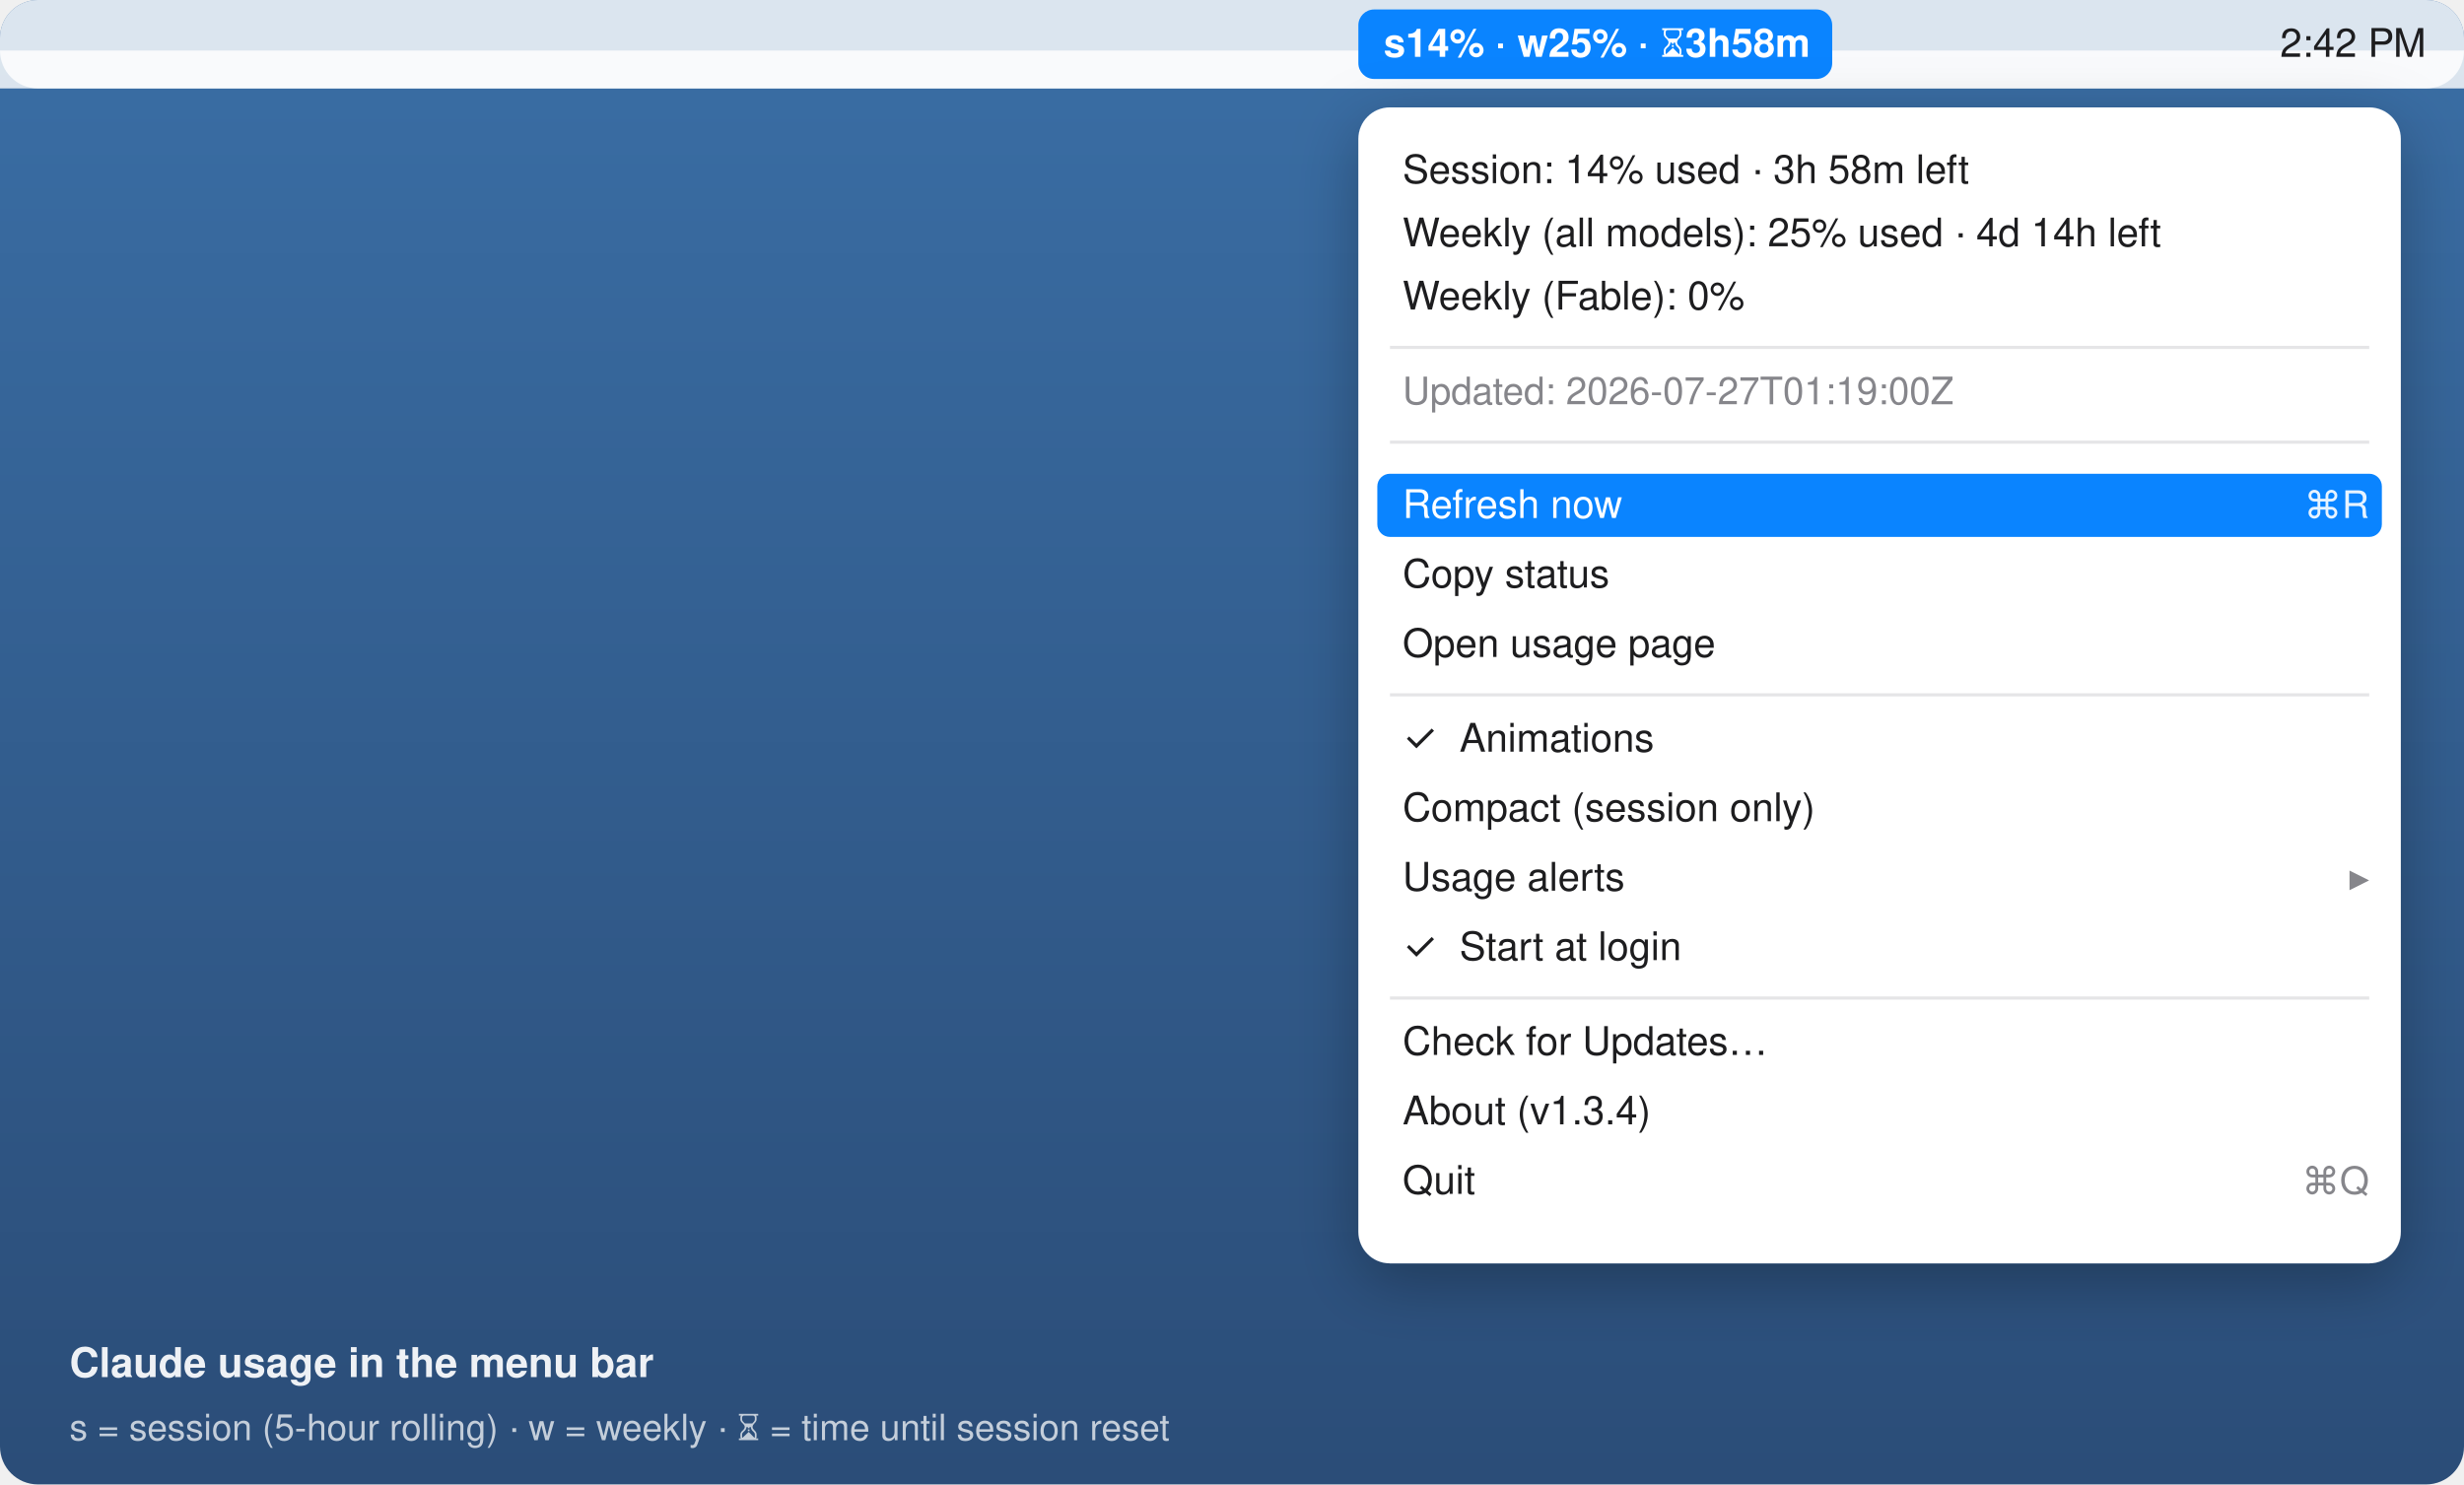
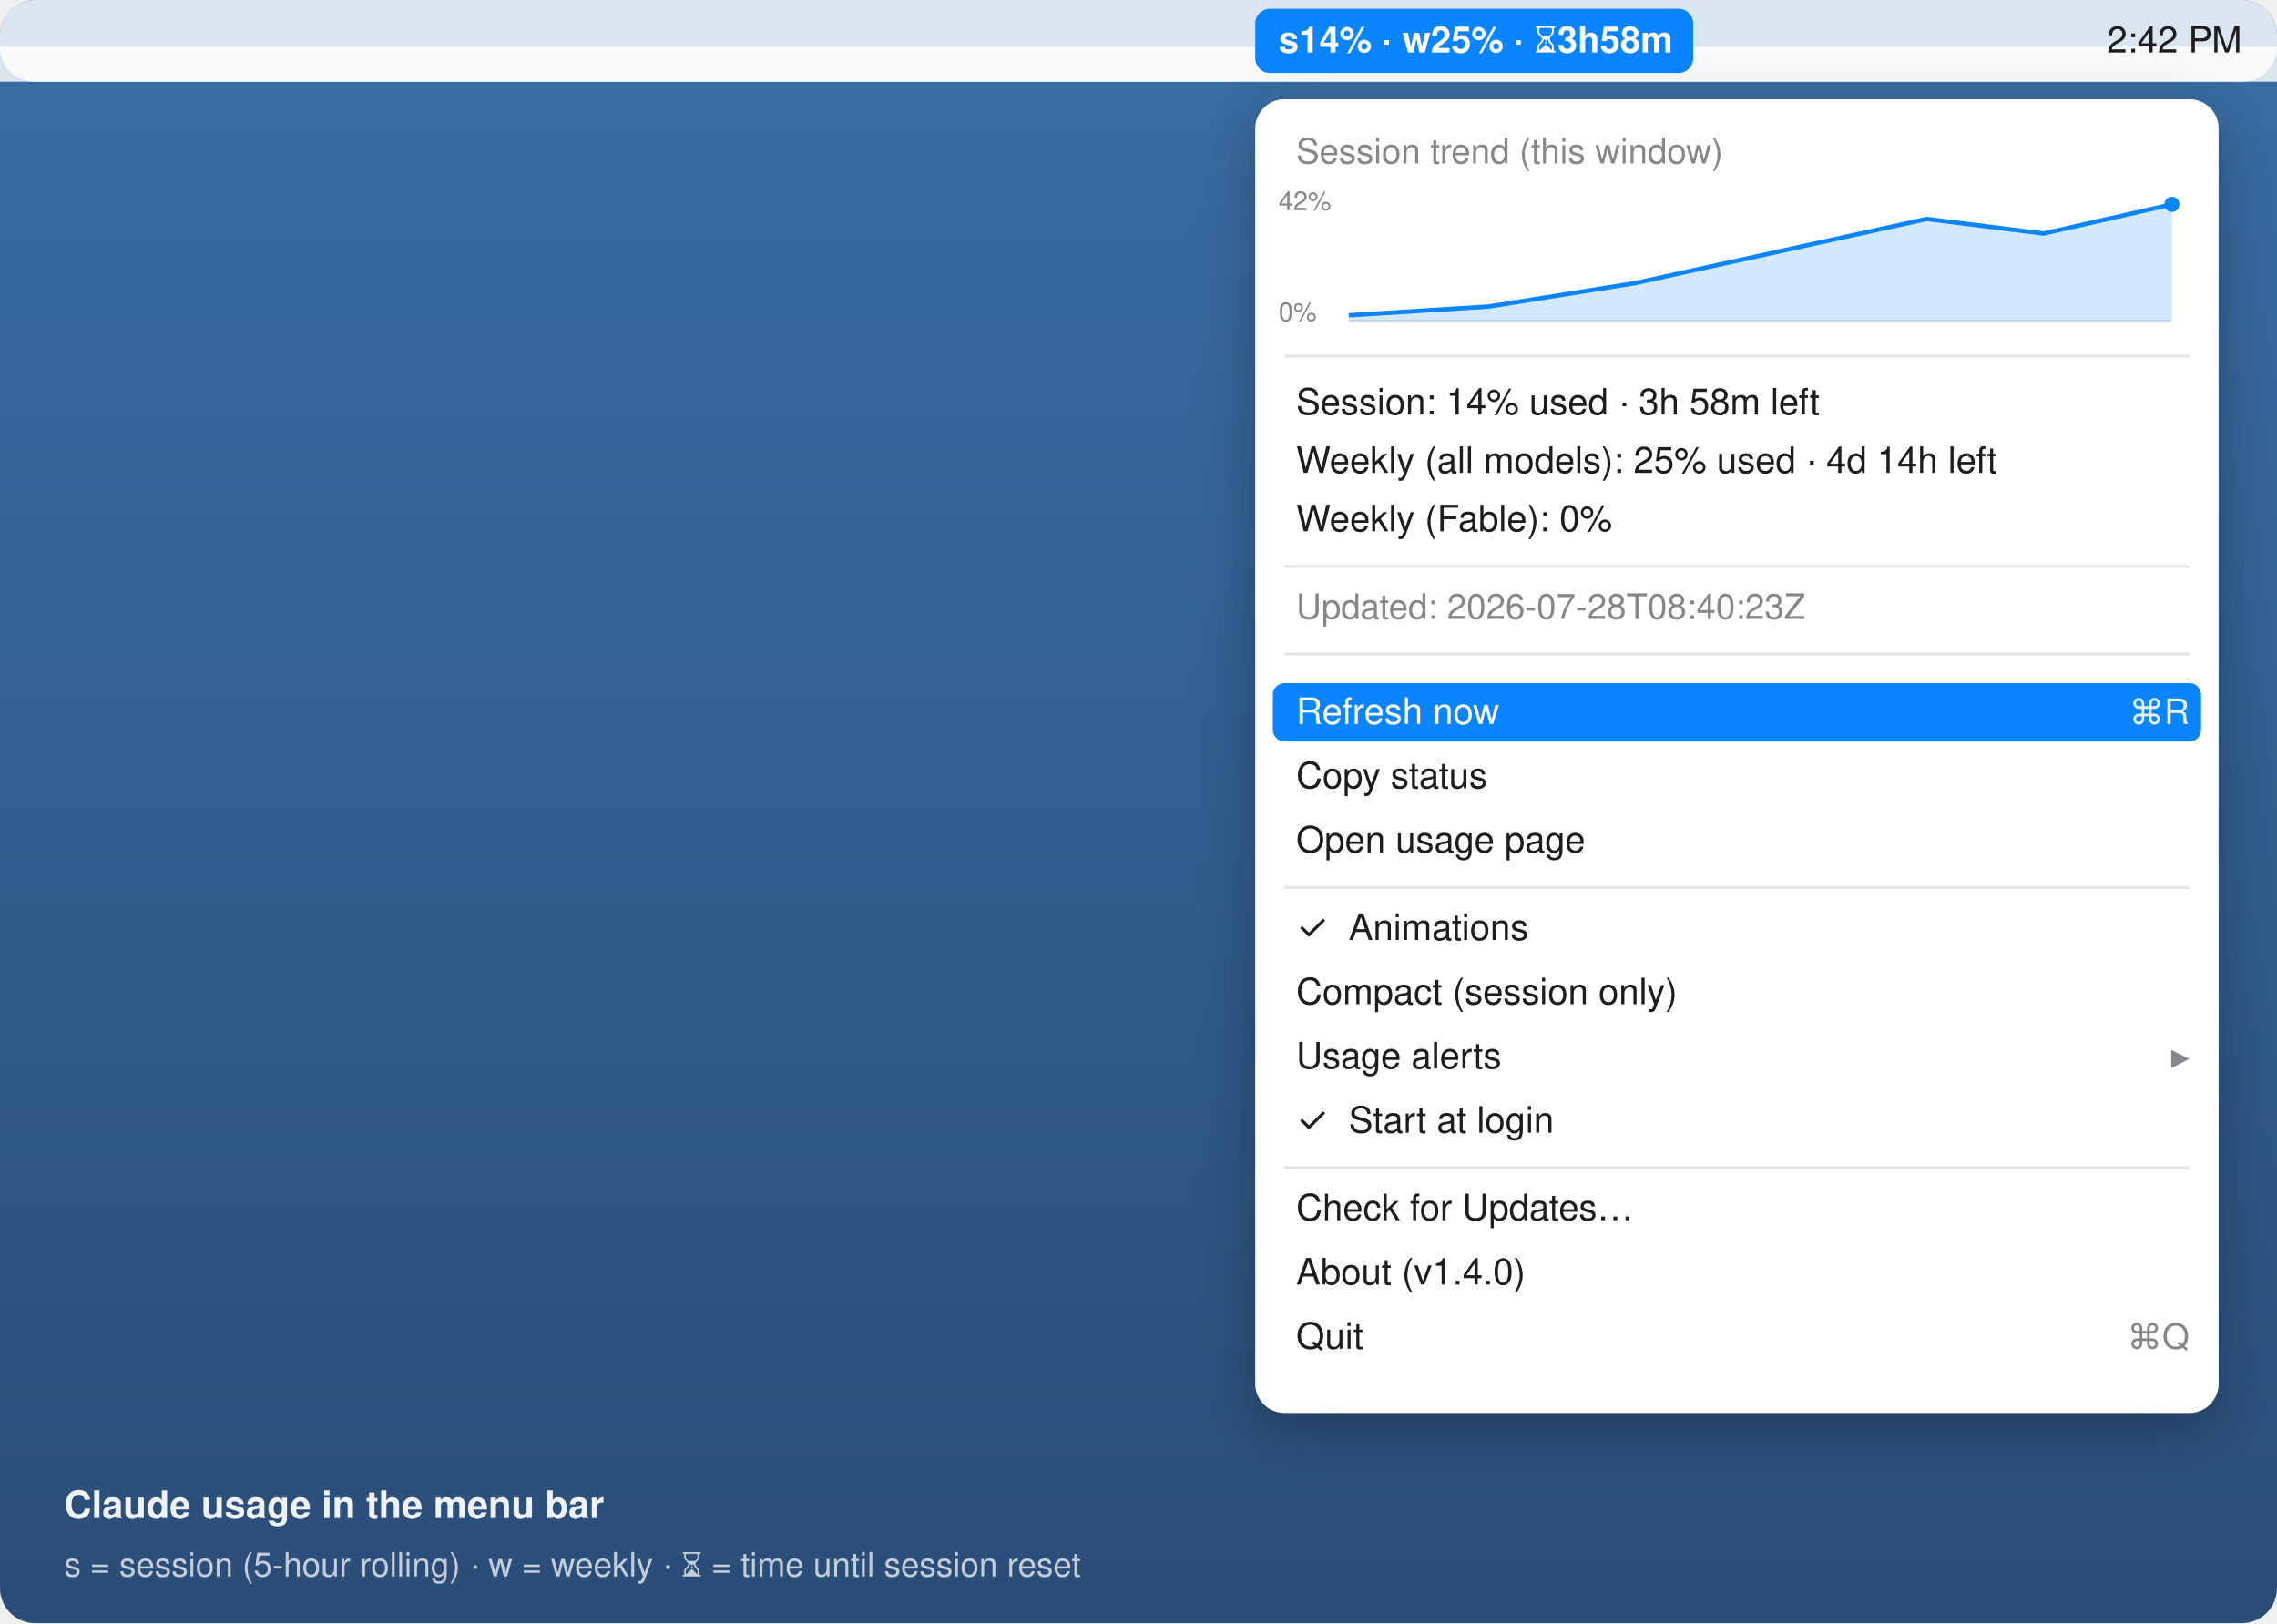
- <svg xmlns="http://www.w3.org/2000/svg" width="780" height="470" viewBox="0 0 780 470" font-family="-apple-system, 'SF Pro Text', Helvetica, Arial, sans-serif">
+ <svg xmlns="http://www.w3.org/2000/svg" width="780" height="556" viewBox="0 0 780 556" font-family="-apple-system, 'SF Pro Text', Helvetica, Arial, sans-serif">
  <defs>
    <linearGradient id="desk" x1="0" y1="0" x2="0" y2="1">
      <stop offset="0" stop-color="#3a6ea5" />
      <stop offset="1" stop-color="#2b4d78" />
    </linearGradient>
    <filter id="shadow" x="-20%" y="-20%" width="140%" height="140%">
      <feDropShadow dx="0" dy="6" stdDeviation="10" flood-color="#000" flood-opacity="0.28" />
    </filter>
  </defs>
-   <rect x="0" y="0" width="780" height="470" rx="12" fill="url(#desk)" />
+   <rect x="0" y="0" width="780" height="556" rx="12" fill="url(#desk)" />
  <rect x="0" y="0" width="780" height="28" rx="12" fill="#ffffff" fill-opacity="0.82" />
  <rect x="0" y="16" width="780" height="12" fill="#ffffff" fill-opacity="0.82" />
  <rect x="430" y="3" width="150" height="22" rx="5" fill="#0a84ff" />
  <text x="438" y="18" font-size="12.5" fill="#ffffff" font-weight="600">s14% · w25% · ⏳3h58m</text>
  <text x="768" y="18" font-size="12.5" fill="#1d1d1f" text-anchor="end">2:42 PM</text>
  <g filter="url(#shadow)">
-     <rect x="430" y="34" width="330" height="366" rx="10" fill="#ffffff" />
+     <rect x="430" y="34" width="330" height="450" rx="10" fill="#ffffff" />
  </g>
-   <text x="444" y="58" font-size="12.5" fill="#1d1d1f">Session: 14% used · 3h 58m left</text>
-   <text x="444" y="78" font-size="12.5" fill="#1d1d1f">Weekly (all models): 25% used · 4d 14h left</text>
-   <text x="444" y="98" font-size="12.5" fill="#1d1d1f">Weekly (Fable): 0%</text>
-   <line x1="440" y1="110" x2="750" y2="110" stroke="#e5e5e7" stroke-width="1" />
-   <text x="444" y="128" font-size="12" fill="#86868b">Updated: 2026-07-27T01:19:00Z</text>
-   <line x1="440" y1="140" x2="750" y2="140" stroke="#e5e5e7" stroke-width="1" />
-   <rect x="436" y="150" width="318" height="20" rx="4" fill="#0a84ff" />
-   <text x="444" y="164" font-size="12.5" fill="#ffffff">Refresh now</text>
-   <text x="750" y="164" font-size="12" fill="#ffffff" text-anchor="end" opacity="0.9">⌘R</text>
-   <text x="444" y="186" font-size="12.5" fill="#1d1d1f">Copy status</text>
-   <text x="444" y="208" font-size="12.5" fill="#1d1d1f">Open usage page</text>
-   <line x1="440" y1="220" x2="750" y2="220" stroke="#e5e5e7" stroke-width="1" />
-   <text x="444" y="238" font-size="12.5" fill="#1d1d1f">✓  Animations</text>
-   <text x="444" y="260" font-size="12.5" fill="#1d1d1f">    Compact (session only)</text>
-   <text x="444" y="282" font-size="12.5" fill="#1d1d1f">    Usage alerts</text>
-   <text x="750" y="282" font-size="12.5" fill="#86868b" text-anchor="end">▸</text>
-   <text x="444" y="304" font-size="12.5" fill="#1d1d1f">✓  Start at login</text>
-   <line x1="440" y1="316" x2="750" y2="316" stroke="#e5e5e7" stroke-width="1" />
-   <text x="444" y="334" font-size="12.5" fill="#1d1d1f">Check for Updates…</text>
-   <text x="444" y="356" font-size="12.5" fill="#1d1d1f">About (v1.3.4)</text>
-   <text x="444" y="378" font-size="12.5" fill="#1d1d1f">Quit</text>
-   <text x="750" y="378" font-size="12" fill="#86868b" text-anchor="end">⌘Q</text>
-   <text x="22" y="436" font-size="13" fill="#ffffff" opacity="0.92" font-weight="600">Claude usage in the menu bar</text>
-   <text x="22" y="456" font-size="11.5" fill="#ffffff" opacity="0.72">s = session (5-hour rolling) · w = weekly · ⏳ = time until session reset</text>
+   <text x="444" y="56" font-size="12" fill="#86868b">Session trend (this window)</text>
+   <text x="438" y="72" font-size="9" fill="#86868b">42%</text>
+   <text x="438" y="110" font-size="9" fill="#86868b">0%</text>
+   <line x1="462" y1="110" x2="744" y2="110" stroke="#e5e5e7" stroke-width="1" />
+   <path d="M462,108 L510,105 L560,97 L610,86 L660,75 L700,80 L744,70 L744,110 L462,110 Z" fill="#0a84ff" fill-opacity="0.18" />
+   <path d="M462,108 L510,105 L560,97 L610,86 L660,75 L700,80 L744,70" fill="none" stroke="#0a84ff" stroke-width="1.5" />
+   <circle cx="744" cy="70" r="2.6" fill="#0a84ff" />
+   <line x1="440" y1="122" x2="750" y2="122" stroke="#e5e5e7" stroke-width="1" />
+   <text x="444" y="142" font-size="12.5" fill="#1d1d1f">Session: 14% used · 3h 58m left</text>
+   <text x="444" y="162" font-size="12.5" fill="#1d1d1f">Weekly (all models): 25% used · 4d 14h left</text>
+   <text x="444" y="182" font-size="12.5" fill="#1d1d1f">Weekly (Fable): 0%</text>
+   <line x1="440" y1="194" x2="750" y2="194" stroke="#e5e5e7" stroke-width="1" />
+   <text x="444" y="212" font-size="12" fill="#86868b">Updated: 2026-07-28T08:40:23Z</text>
+   <line x1="440" y1="224" x2="750" y2="224" stroke="#e5e5e7" stroke-width="1" />
+   <rect x="436" y="234" width="318" height="20" rx="4" fill="#0a84ff" />
+   <text x="444" y="248" font-size="12.5" fill="#ffffff">Refresh now</text>
+   <text x="750" y="248" font-size="12" fill="#ffffff" text-anchor="end" opacity="0.9">⌘R</text>
+   <text x="444" y="270" font-size="12.5" fill="#1d1d1f">Copy status</text>
+   <text x="444" y="292" font-size="12.5" fill="#1d1d1f">Open usage page</text>
+   <line x1="440" y1="304" x2="750" y2="304" stroke="#e5e5e7" stroke-width="1" />
+   <text x="444" y="322" font-size="12.5" fill="#1d1d1f">✓  Animations</text>
+   <text x="444" y="344" font-size="12.5" fill="#1d1d1f">    Compact (session only)</text>
+   <text x="444" y="366" font-size="12.5" fill="#1d1d1f">    Usage alerts</text>
+   <text x="750" y="366" font-size="12.5" fill="#86868b" text-anchor="end">▸</text>
+   <text x="444" y="388" font-size="12.5" fill="#1d1d1f">✓  Start at login</text>
+   <line x1="440" y1="400" x2="750" y2="400" stroke="#e5e5e7" stroke-width="1" />
+   <text x="444" y="418" font-size="12.5" fill="#1d1d1f">Check for Updates…</text>
+   <text x="444" y="440" font-size="12.5" fill="#1d1d1f">About (v1.4.0)</text>
+   <text x="444" y="462" font-size="12.5" fill="#1d1d1f">Quit</text>
+   <text x="750" y="462" font-size="12" fill="#86868b" text-anchor="end">⌘Q</text>
+   <text x="22" y="520" font-size="13" fill="#ffffff" opacity="0.92" font-weight="600">Claude usage in the menu bar</text>
+   <text x="22" y="540" font-size="11.5" fill="#ffffff" opacity="0.72">s = session (5-hour rolling) · w = weekly · ⏳ = time until session reset</text>
</svg>
